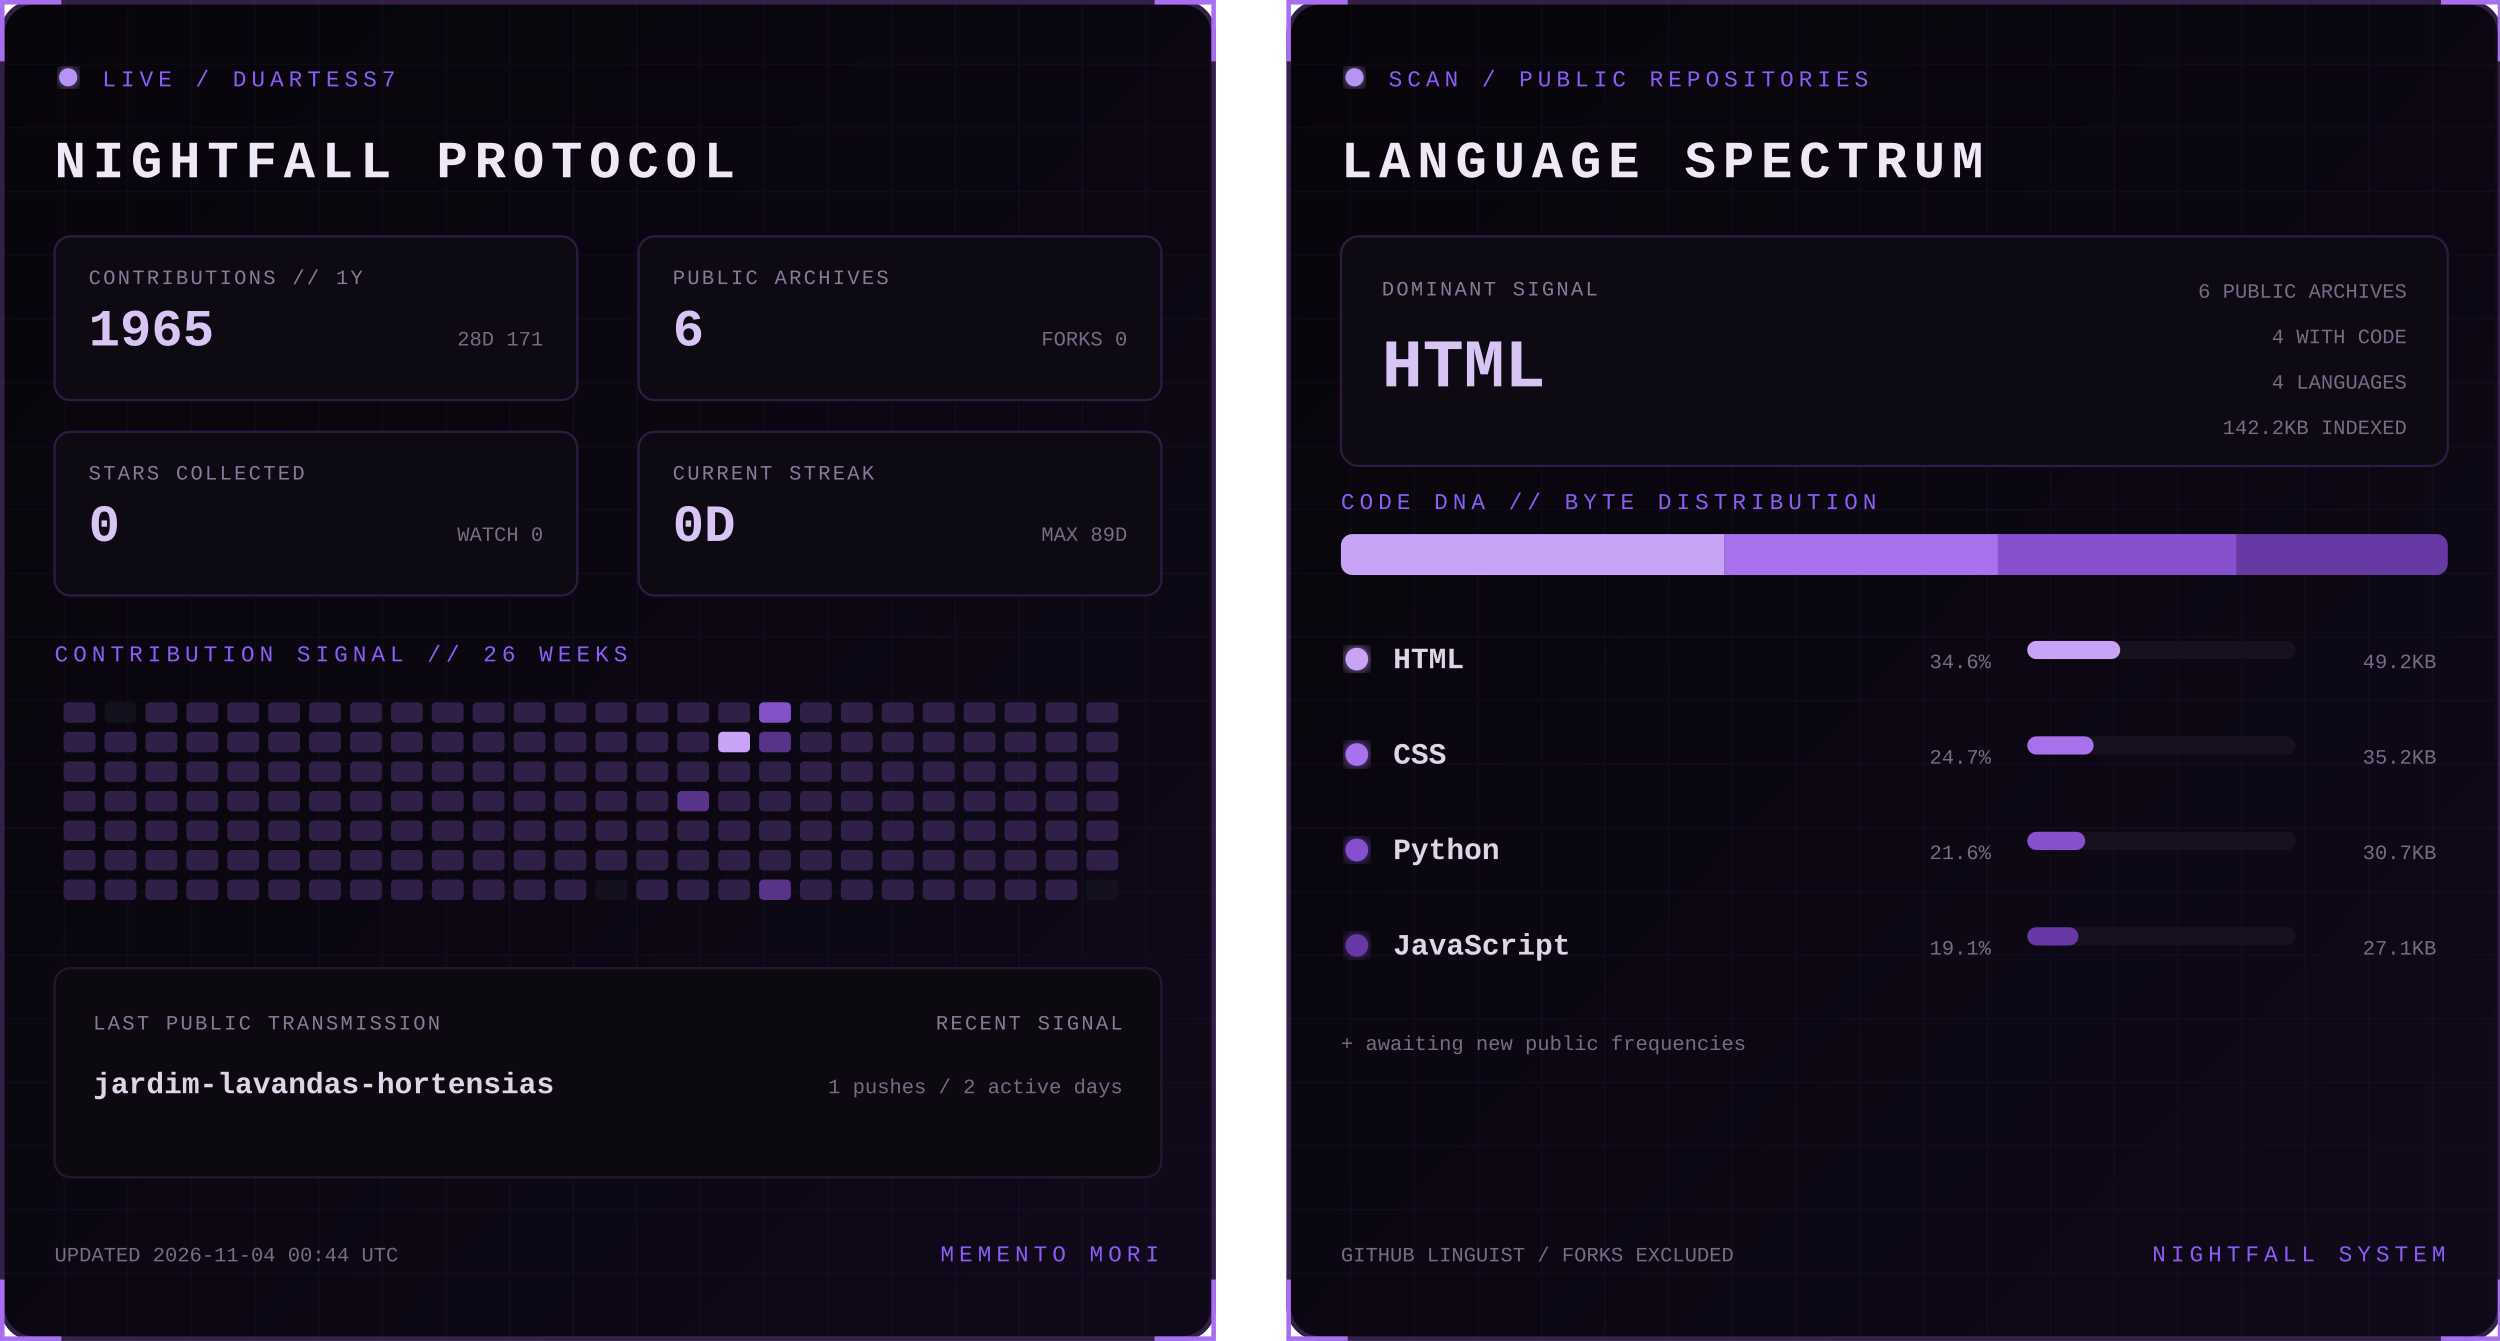
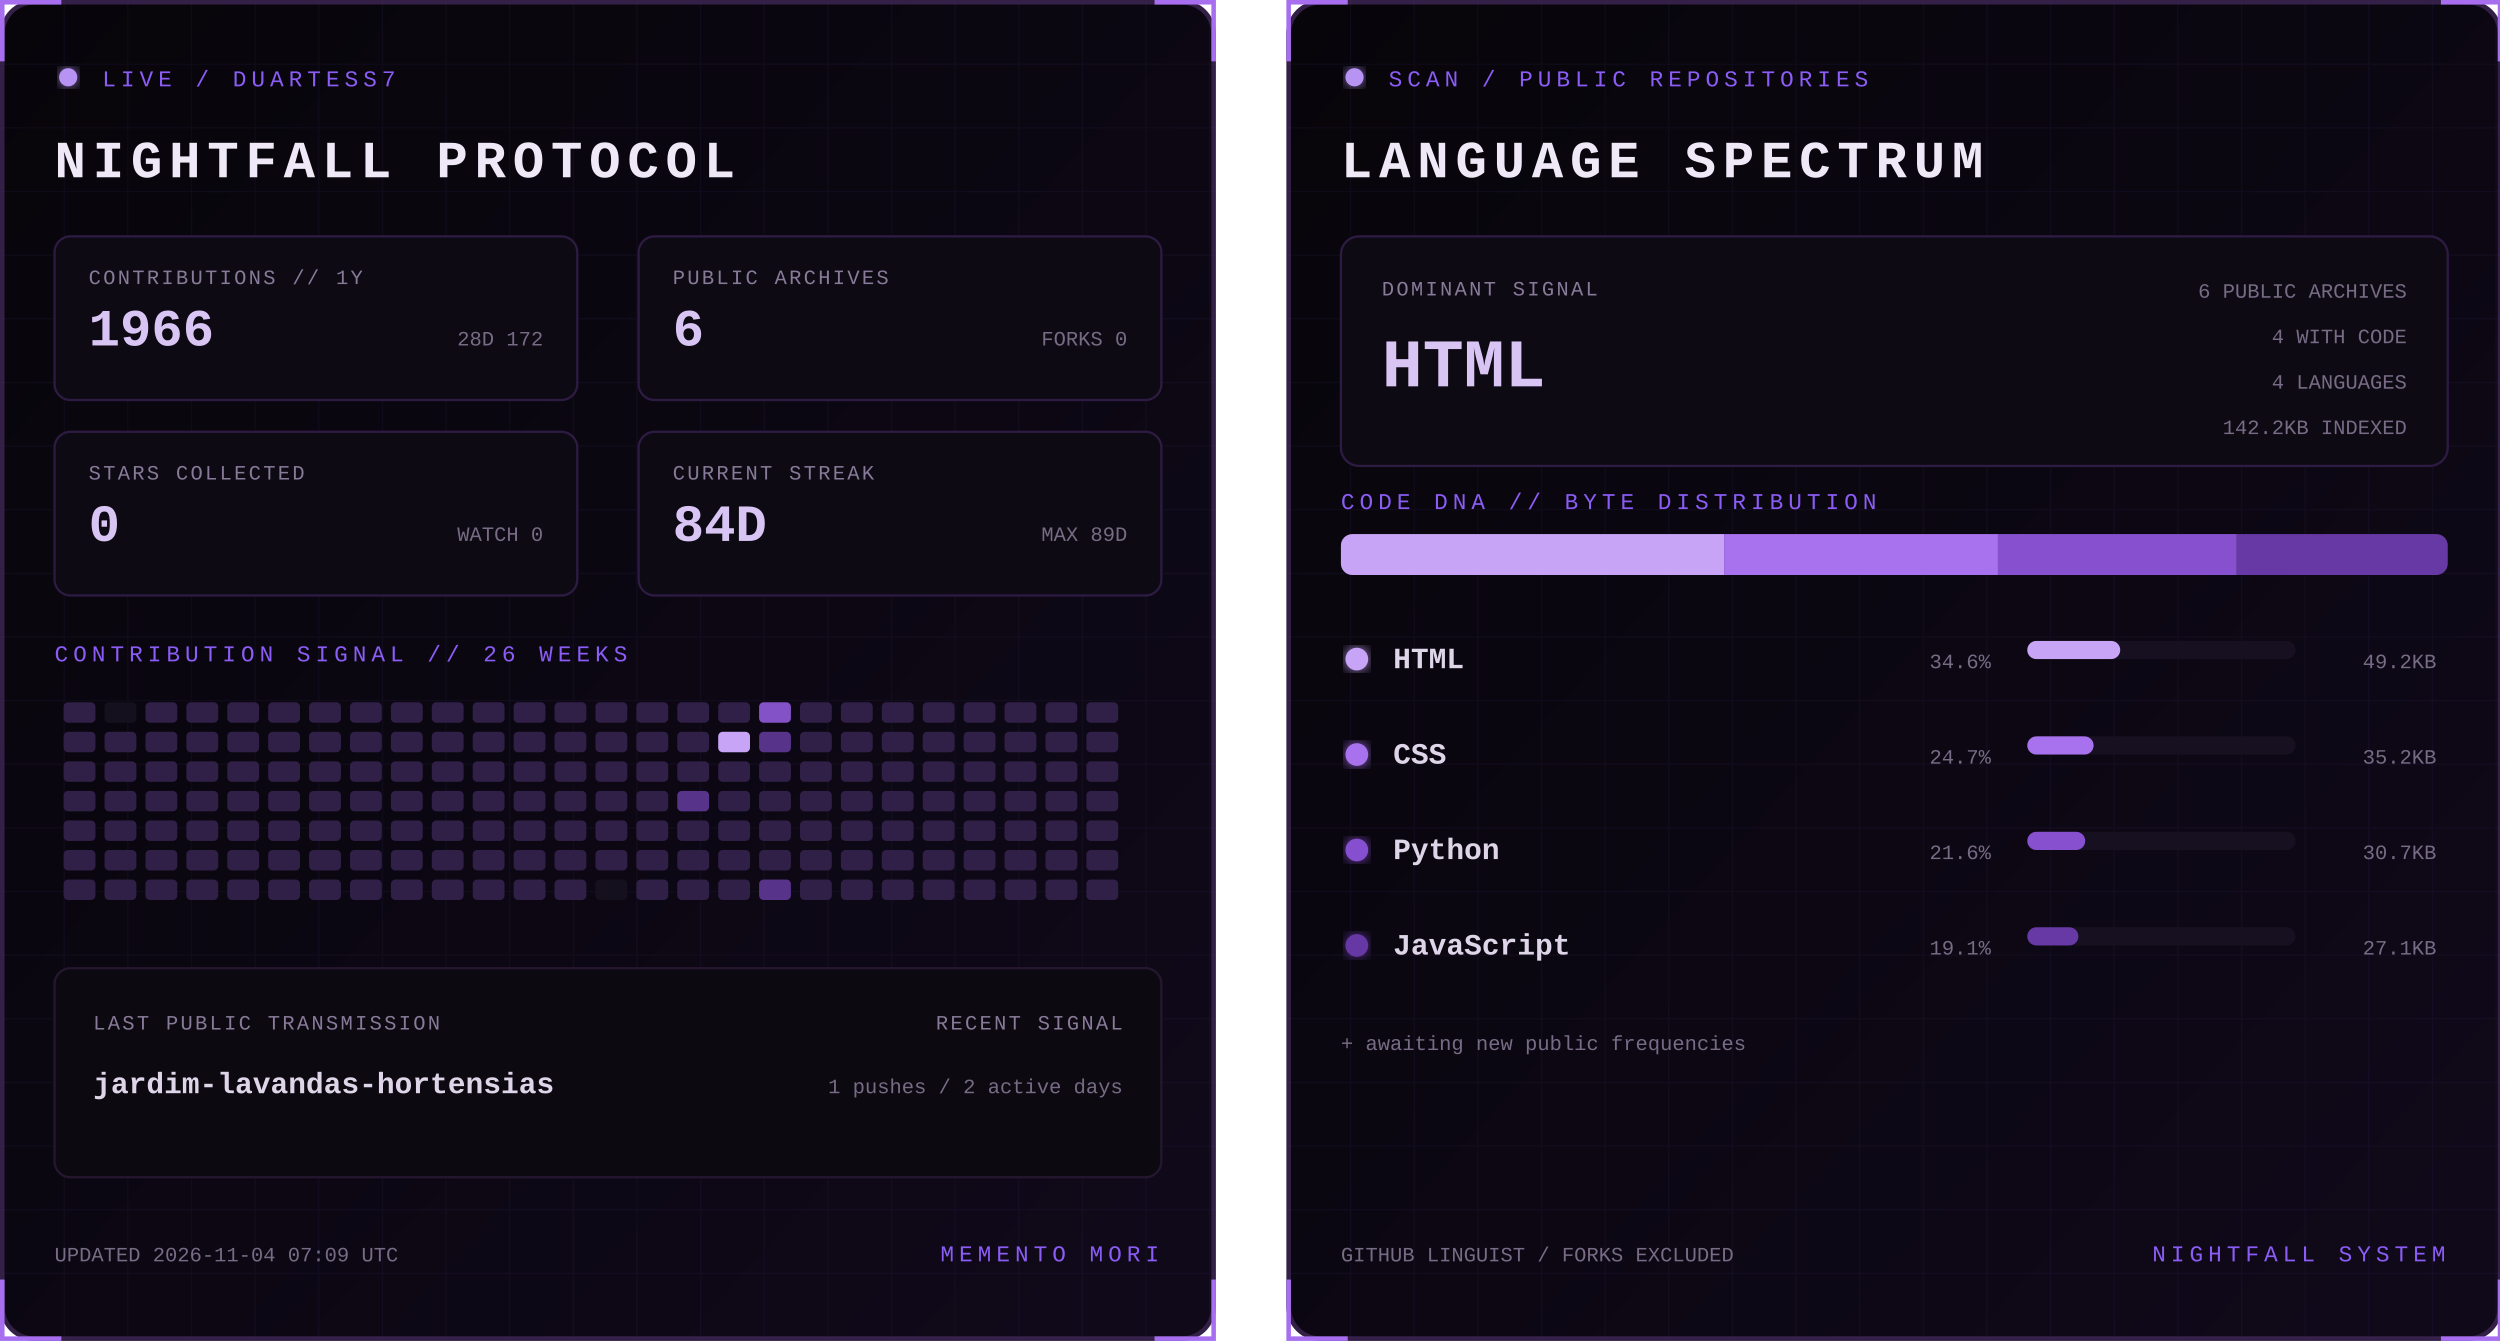
<svg xmlns="http://www.w3.org/2000/svg" width="1100" height="590" viewBox="0 0 1100 590" role="img" aria-labelledby="title desc">
  <defs>
    <linearGradient id="bg" x1="0" y1="0" x2="1" y2="1">
      <stop stop-color="#07050a" />
      <stop offset="1" stop-color="#10091a" />
    </linearGradient>
    <filter id="glow">
      <feGaussianBlur stdDeviation="3" result="b" />
      <feMerge>
        <feMergeNode in="b" />
        <feMergeNode in="SourceGraphic" />
      </feMerge>
    </filter>
    <pattern id="grid" width="28" height="28" patternUnits="userSpaceOnUse">
      <path d="M28 0H0V28" fill="none" stroke="#8b5cf6" stroke-opacity=".055" />
    </pattern>
    <clipPath id="dna">
      <rect x="24" y="235" width="487" height="18" rx="5" />
    </clipPath>
    <style>
      text { font-family: Consolas, 'Courier New', monospace; }
      .kicker { fill:#8b5cf6; font-size:10px; letter-spacing:2.2px; }
      .title { fill:#eee8f7; font-size:23px; font-weight:700; letter-spacing:3px; }
      .label { fill:#887a99; font-size:9px; letter-spacing:1px; }
      .stat { fill:#d8c5f4; font-size:23px; font-weight:700; }
      .detail,.pct { fill:#776b85; font-size:9px; }
      .lang { fill:#ded5e8; font-size:13px; font-weight:700; }
      .hero { fill:#d8c5f4; font-size:30px; font-weight:700; }
      .blink { animation:blink 1.6s step-end infinite; }
      @keyframes blink { 50% { opacity:.25 } }
    </style>
  </defs>
  <g>
    <rect x="1" y="1" width="533" height="588" rx="14" fill="url(#bg)" stroke="#342047" stroke-width="2" />
    <rect x="1" y="1" width="533" height="588" rx="14" fill="url(#grid)" />
    <path d="M27 1H1v26 M508 1h26v26 M534 563v26h-26 M27 589H1v-26" stroke="#a76ff0" stroke-width="2" fill="none" />
    <circle cx="30" cy="34" r="4" fill="#b794f4" filter="url(#glow)" class="blink" />
    <text x="45" y="38" class="kicker">LIVE / DUARTESS7</text>
    <text x="24" y="78" class="title">NIGHTFALL PROTOCOL</text>
    <g transform="translate(24 104)">
      <rect width="230" height="72" rx="7" fill="#0d0a13" stroke="#2d1b43" />
      <text x="15" y="21" class="label">CONTRIBUTIONS // 1Y</text>
-       <text x="15" y="48" class="stat">1965</text>
-       <text x="215" y="48" text-anchor="end" class="detail">28D 171</text>
+       <text x="15" y="48" class="stat">1966</text>
+       <text x="215" y="48" text-anchor="end" class="detail">28D 172</text>
    </g>
    <g transform="translate(281 104)">
      <rect width="230" height="72" rx="7" fill="#0d0a13" stroke="#2d1b43" />
      <text x="15" y="21" class="label">PUBLIC ARCHIVES</text>
      <text x="15" y="48" class="stat">6</text>
      <text x="215" y="48" text-anchor="end" class="detail">FORKS 0</text>
    </g>
    <g transform="translate(24 190)">
      <rect width="230" height="72" rx="7" fill="#0d0a13" stroke="#2d1b43" />
      <text x="15" y="21" class="label">STARS COLLECTED</text>
      <text x="15" y="48" class="stat">0</text>
      <text x="215" y="48" text-anchor="end" class="detail">WATCH 0</text>
    </g>
    <g transform="translate(281 190)">
      <rect width="230" height="72" rx="7" fill="#0d0a13" stroke="#2d1b43" />
      <text x="15" y="21" class="label">CURRENT STREAK</text>
-       <text x="15" y="48" class="stat">0D</text>
+       <text x="15" y="48" class="stat">84D</text>
      <text x="215" y="48" text-anchor="end" class="detail">MAX 89D</text>
    </g>
    <text x="24" y="291" class="kicker">CONTRIBUTION SIGNAL // 26 WEEKS</text>
    <g>
      <rect x="28" y="309" width="14" height="9" rx="2" fill="#302047" />
      <rect x="28" y="322" width="14" height="9" rx="2" fill="#302047" />
      <rect x="28" y="335" width="14" height="9" rx="2" fill="#302047" />
      <rect x="28" y="348" width="14" height="9" rx="2" fill="#302047" />
      <rect x="28" y="361" width="14" height="9" rx="2" fill="#302047" />
      <rect x="28" y="374" width="14" height="9" rx="2" fill="#302047" />
      <rect x="28" y="387" width="14" height="9" rx="2" fill="#302047" />
      <rect x="46" y="309" width="14" height="9" rx="2" fill="#15101d" />
      <rect x="46" y="322" width="14" height="9" rx="2" fill="#302047" />
      <rect x="46" y="335" width="14" height="9" rx="2" fill="#302047" />
      <rect x="46" y="348" width="14" height="9" rx="2" fill="#302047" />
      <rect x="46" y="361" width="14" height="9" rx="2" fill="#302047" />
      <rect x="46" y="374" width="14" height="9" rx="2" fill="#302047" />
      <rect x="46" y="387" width="14" height="9" rx="2" fill="#302047" />
      <rect x="64" y="309" width="14" height="9" rx="2" fill="#302047" />
      <rect x="64" y="322" width="14" height="9" rx="2" fill="#302047" />
      <rect x="64" y="335" width="14" height="9" rx="2" fill="#302047" />
      <rect x="64" y="348" width="14" height="9" rx="2" fill="#302047" />
      <rect x="64" y="361" width="14" height="9" rx="2" fill="#302047" />
      <rect x="64" y="374" width="14" height="9" rx="2" fill="#302047" />
      <rect x="64" y="387" width="14" height="9" rx="2" fill="#302047" />
      <rect x="82" y="309" width="14" height="9" rx="2" fill="#302047" />
      <rect x="82" y="322" width="14" height="9" rx="2" fill="#302047" />
      <rect x="82" y="335" width="14" height="9" rx="2" fill="#302047" />
      <rect x="82" y="348" width="14" height="9" rx="2" fill="#302047" />
      <rect x="82" y="361" width="14" height="9" rx="2" fill="#302047" />
      <rect x="82" y="374" width="14" height="9" rx="2" fill="#302047" />
      <rect x="82" y="387" width="14" height="9" rx="2" fill="#302047" />
      <rect x="100" y="309" width="14" height="9" rx="2" fill="#302047" />
      <rect x="100" y="322" width="14" height="9" rx="2" fill="#302047" />
      <rect x="100" y="335" width="14" height="9" rx="2" fill="#302047" />
      <rect x="100" y="348" width="14" height="9" rx="2" fill="#302047" />
      <rect x="100" y="361" width="14" height="9" rx="2" fill="#302047" />
      <rect x="100" y="374" width="14" height="9" rx="2" fill="#302047" />
      <rect x="100" y="387" width="14" height="9" rx="2" fill="#302047" />
      <rect x="118" y="309" width="14" height="9" rx="2" fill="#302047" />
      <rect x="118" y="322" width="14" height="9" rx="2" fill="#302047" />
      <rect x="118" y="335" width="14" height="9" rx="2" fill="#302047" />
      <rect x="118" y="348" width="14" height="9" rx="2" fill="#302047" />
      <rect x="118" y="361" width="14" height="9" rx="2" fill="#302047" />
      <rect x="118" y="374" width="14" height="9" rx="2" fill="#302047" />
      <rect x="118" y="387" width="14" height="9" rx="2" fill="#302047" />
      <rect x="136" y="309" width="14" height="9" rx="2" fill="#302047" />
      <rect x="136" y="322" width="14" height="9" rx="2" fill="#302047" />
      <rect x="136" y="335" width="14" height="9" rx="2" fill="#302047" />
      <rect x="136" y="348" width="14" height="9" rx="2" fill="#302047" />
      <rect x="136" y="361" width="14" height="9" rx="2" fill="#302047" />
      <rect x="136" y="374" width="14" height="9" rx="2" fill="#302047" />
      <rect x="136" y="387" width="14" height="9" rx="2" fill="#302047" />
      <rect x="154" y="309" width="14" height="9" rx="2" fill="#302047" />
      <rect x="154" y="322" width="14" height="9" rx="2" fill="#302047" />
      <rect x="154" y="335" width="14" height="9" rx="2" fill="#302047" />
      <rect x="154" y="348" width="14" height="9" rx="2" fill="#302047" />
      <rect x="154" y="361" width="14" height="9" rx="2" fill="#302047" />
      <rect x="154" y="374" width="14" height="9" rx="2" fill="#302047" />
      <rect x="154" y="387" width="14" height="9" rx="2" fill="#302047" />
      <rect x="172" y="309" width="14" height="9" rx="2" fill="#302047" />
      <rect x="172" y="322" width="14" height="9" rx="2" fill="#302047" />
      <rect x="172" y="335" width="14" height="9" rx="2" fill="#302047" />
      <rect x="172" y="348" width="14" height="9" rx="2" fill="#302047" />
      <rect x="172" y="361" width="14" height="9" rx="2" fill="#302047" />
      <rect x="172" y="374" width="14" height="9" rx="2" fill="#302047" />
      <rect x="172" y="387" width="14" height="9" rx="2" fill="#302047" />
      <rect x="190" y="309" width="14" height="9" rx="2" fill="#302047" />
      <rect x="190" y="322" width="14" height="9" rx="2" fill="#302047" />
      <rect x="190" y="335" width="14" height="9" rx="2" fill="#302047" />
      <rect x="190" y="348" width="14" height="9" rx="2" fill="#302047" />
      <rect x="190" y="361" width="14" height="9" rx="2" fill="#302047" />
      <rect x="190" y="374" width="14" height="9" rx="2" fill="#302047" />
      <rect x="190" y="387" width="14" height="9" rx="2" fill="#302047" />
      <rect x="208" y="309" width="14" height="9" rx="2" fill="#302047" />
      <rect x="208" y="322" width="14" height="9" rx="2" fill="#302047" />
      <rect x="208" y="335" width="14" height="9" rx="2" fill="#302047" />
      <rect x="208" y="348" width="14" height="9" rx="2" fill="#302047" />
      <rect x="208" y="361" width="14" height="9" rx="2" fill="#302047" />
      <rect x="208" y="374" width="14" height="9" rx="2" fill="#302047" />
      <rect x="208" y="387" width="14" height="9" rx="2" fill="#302047" />
      <rect x="226" y="309" width="14" height="9" rx="2" fill="#302047" />
      <rect x="226" y="322" width="14" height="9" rx="2" fill="#302047" />
      <rect x="226" y="335" width="14" height="9" rx="2" fill="#302047" />
      <rect x="226" y="348" width="14" height="9" rx="2" fill="#302047" />
      <rect x="226" y="361" width="14" height="9" rx="2" fill="#302047" />
      <rect x="226" y="374" width="14" height="9" rx="2" fill="#302047" />
      <rect x="226" y="387" width="14" height="9" rx="2" fill="#302047" />
      <rect x="244" y="309" width="14" height="9" rx="2" fill="#302047" />
      <rect x="244" y="322" width="14" height="9" rx="2" fill="#302047" />
      <rect x="244" y="335" width="14" height="9" rx="2" fill="#302047" />
      <rect x="244" y="348" width="14" height="9" rx="2" fill="#302047" />
      <rect x="244" y="361" width="14" height="9" rx="2" fill="#302047" />
      <rect x="244" y="374" width="14" height="9" rx="2" fill="#302047" />
      <rect x="244" y="387" width="14" height="9" rx="2" fill="#302047" />
      <rect x="262" y="309" width="14" height="9" rx="2" fill="#302047" />
      <rect x="262" y="322" width="14" height="9" rx="2" fill="#302047" />
      <rect x="262" y="335" width="14" height="9" rx="2" fill="#302047" />
      <rect x="262" y="348" width="14" height="9" rx="2" fill="#302047" />
      <rect x="262" y="361" width="14" height="9" rx="2" fill="#302047" />
      <rect x="262" y="374" width="14" height="9" rx="2" fill="#302047" />
      <rect x="262" y="387" width="14" height="9" rx="2" fill="#15101d" />
      <rect x="280" y="309" width="14" height="9" rx="2" fill="#302047" />
      <rect x="280" y="322" width="14" height="9" rx="2" fill="#302047" />
      <rect x="280" y="335" width="14" height="9" rx="2" fill="#302047" />
      <rect x="280" y="348" width="14" height="9" rx="2" fill="#302047" />
      <rect x="280" y="361" width="14" height="9" rx="2" fill="#302047" />
      <rect x="280" y="374" width="14" height="9" rx="2" fill="#302047" />
      <rect x="280" y="387" width="14" height="9" rx="2" fill="#302047" />
      <rect x="298" y="309" width="14" height="9" rx="2" fill="#302047" />
      <rect x="298" y="322" width="14" height="9" rx="2" fill="#302047" />
      <rect x="298" y="335" width="14" height="9" rx="2" fill="#302047" />
      <rect x="298" y="348" width="14" height="9" rx="2" fill="#57338a" />
      <rect x="298" y="361" width="14" height="9" rx="2" fill="#302047" />
      <rect x="298" y="374" width="14" height="9" rx="2" fill="#302047" />
      <rect x="298" y="387" width="14" height="9" rx="2" fill="#302047" />
      <rect x="316" y="309" width="14" height="9" rx="2" fill="#302047" />
      <rect x="316" y="322" width="14" height="9" rx="2" fill="#c7a4f6" />
      <rect x="316" y="335" width="14" height="9" rx="2" fill="#302047" />
      <rect x="316" y="348" width="14" height="9" rx="2" fill="#302047" />
      <rect x="316" y="361" width="14" height="9" rx="2" fill="#302047" />
      <rect x="316" y="374" width="14" height="9" rx="2" fill="#302047" />
      <rect x="316" y="387" width="14" height="9" rx="2" fill="#302047" />
      <rect x="334" y="309" width="14" height="9" rx="2" fill="#8452c7" />
      <rect x="334" y="322" width="14" height="9" rx="2" fill="#57338a" />
      <rect x="334" y="335" width="14" height="9" rx="2" fill="#302047" />
      <rect x="334" y="348" width="14" height="9" rx="2" fill="#302047" />
      <rect x="334" y="361" width="14" height="9" rx="2" fill="#302047" />
      <rect x="334" y="374" width="14" height="9" rx="2" fill="#302047" />
      <rect x="334" y="387" width="14" height="9" rx="2" fill="#57338a" />
      <rect x="352" y="309" width="14" height="9" rx="2" fill="#302047" />
      <rect x="352" y="322" width="14" height="9" rx="2" fill="#302047" />
      <rect x="352" y="335" width="14" height="9" rx="2" fill="#302047" />
      <rect x="352" y="348" width="14" height="9" rx="2" fill="#302047" />
      <rect x="352" y="361" width="14" height="9" rx="2" fill="#302047" />
      <rect x="352" y="374" width="14" height="9" rx="2" fill="#302047" />
      <rect x="352" y="387" width="14" height="9" rx="2" fill="#302047" />
      <rect x="370" y="309" width="14" height="9" rx="2" fill="#302047" />
      <rect x="370" y="322" width="14" height="9" rx="2" fill="#302047" />
      <rect x="370" y="335" width="14" height="9" rx="2" fill="#302047" />
      <rect x="370" y="348" width="14" height="9" rx="2" fill="#302047" />
      <rect x="370" y="361" width="14" height="9" rx="2" fill="#302047" />
      <rect x="370" y="374" width="14" height="9" rx="2" fill="#302047" />
      <rect x="370" y="387" width="14" height="9" rx="2" fill="#302047" />
      <rect x="388" y="309" width="14" height="9" rx="2" fill="#302047" />
      <rect x="388" y="322" width="14" height="9" rx="2" fill="#302047" />
      <rect x="388" y="335" width="14" height="9" rx="2" fill="#302047" />
      <rect x="388" y="348" width="14" height="9" rx="2" fill="#302047" />
      <rect x="388" y="361" width="14" height="9" rx="2" fill="#302047" />
      <rect x="388" y="374" width="14" height="9" rx="2" fill="#302047" />
      <rect x="388" y="387" width="14" height="9" rx="2" fill="#302047" />
      <rect x="406" y="309" width="14" height="9" rx="2" fill="#302047" />
      <rect x="406" y="322" width="14" height="9" rx="2" fill="#302047" />
      <rect x="406" y="335" width="14" height="9" rx="2" fill="#302047" />
      <rect x="406" y="348" width="14" height="9" rx="2" fill="#302047" />
      <rect x="406" y="361" width="14" height="9" rx="2" fill="#302047" />
      <rect x="406" y="374" width="14" height="9" rx="2" fill="#302047" />
      <rect x="406" y="387" width="14" height="9" rx="2" fill="#302047" />
      <rect x="424" y="309" width="14" height="9" rx="2" fill="#302047" />
      <rect x="424" y="322" width="14" height="9" rx="2" fill="#302047" />
      <rect x="424" y="335" width="14" height="9" rx="2" fill="#302047" />
      <rect x="424" y="348" width="14" height="9" rx="2" fill="#302047" />
      <rect x="424" y="361" width="14" height="9" rx="2" fill="#302047" />
      <rect x="424" y="374" width="14" height="9" rx="2" fill="#302047" />
      <rect x="424" y="387" width="14" height="9" rx="2" fill="#302047" />
      <rect x="442" y="309" width="14" height="9" rx="2" fill="#302047" />
      <rect x="442" y="322" width="14" height="9" rx="2" fill="#302047" />
      <rect x="442" y="335" width="14" height="9" rx="2" fill="#302047" />
      <rect x="442" y="348" width="14" height="9" rx="2" fill="#302047" />
      <rect x="442" y="361" width="14" height="9" rx="2" fill="#302047" />
      <rect x="442" y="374" width="14" height="9" rx="2" fill="#302047" />
      <rect x="442" y="387" width="14" height="9" rx="2" fill="#302047" />
      <rect x="460" y="309" width="14" height="9" rx="2" fill="#302047" />
      <rect x="460" y="322" width="14" height="9" rx="2" fill="#302047" />
      <rect x="460" y="335" width="14" height="9" rx="2" fill="#302047" />
      <rect x="460" y="348" width="14" height="9" rx="2" fill="#302047" />
      <rect x="460" y="361" width="14" height="9" rx="2" fill="#302047" />
      <rect x="460" y="374" width="14" height="9" rx="2" fill="#302047" />
      <rect x="460" y="387" width="14" height="9" rx="2" fill="#302047" />
      <rect x="478" y="309" width="14" height="9" rx="2" fill="#302047" />
      <rect x="478" y="322" width="14" height="9" rx="2" fill="#302047" />
      <rect x="478" y="335" width="14" height="9" rx="2" fill="#302047" />
      <rect x="478" y="348" width="14" height="9" rx="2" fill="#302047" />
      <rect x="478" y="361" width="14" height="9" rx="2" fill="#302047" />
      <rect x="478" y="374" width="14" height="9" rx="2" fill="#302047" />
-       <rect x="478" y="387" width="14" height="9" rx="2" fill="#15101d" />
+       <rect x="478" y="387" width="14" height="9" rx="2" fill="#302047" />
    </g>
    <rect x="24" y="426" width="487" height="92" rx="7" fill="#0c0911" stroke="#24172f" />
    <text x="41" y="453" class="label">LAST PUBLIC TRANSMISSION</text>
    <text x="41" y="481" class="lang">jardim-lavandas-hortensias</text>
    <text x="494" y="453" text-anchor="end" class="label">RECENT SIGNAL</text>
    <text x="494" y="481" text-anchor="end" class="detail">1 pushes / 2 active days</text>
-     <text x="24" y="555" class="detail">UPDATED 2026-11-04 00:44 UTC</text>
+     <text x="24" y="555" class="detail">UPDATED 2026-11-04 07:09 UTC</text>
    <text x="510" y="555" text-anchor="end" class="kicker">MEMENTO MORI</text>
  </g>
  <g transform="translate(566)">
    <rect x="1" y="1" width="533" height="588" rx="14" fill="url(#bg)" stroke="#342047" stroke-width="2" />
    <rect x="1" y="1" width="533" height="588" rx="14" fill="url(#grid)" />
    <path d="M27 1H1v26 M508 1h26v26 M534 563v26h-26 M27 589H1v-26" stroke="#a76ff0" stroke-width="2" fill="none" />
    <circle cx="30" cy="34" r="4" fill="#b794f4" filter="url(#glow)" class="blink" />
    <text x="45" y="38" class="kicker">SCAN / PUBLIC REPOSITORIES</text>
    <text x="24" y="78" class="title">LANGUAGE SPECTRUM</text>
    <rect x="24" y="104" width="487" height="101" rx="8" fill="#0d0a13" stroke="#2d1b43" />
    <text x="42" y="130" class="label">DOMINANT SIGNAL</text>
    <text x="42" y="170" class="hero">HTML</text>
    <text x="493" y="131" text-anchor="end" class="detail">6 PUBLIC ARCHIVES</text>
    <text x="493" y="151" text-anchor="end" class="detail">4 WITH CODE</text>
    <text x="493" y="171" text-anchor="end" class="detail">4 LANGUAGES</text>
    <text x="493" y="191" text-anchor="end" class="detail">142.2KB INDEXED</text>
    <text x="24" y="224" class="kicker">CODE DNA // BYTE DISTRIBUTION</text>
    <rect x="24" y="235" width="487" height="18" rx="5" fill="#171020" />
    <g clip-path="url(#dna)">
      <rect x="24.0" y="235" width="168.6" height="18" fill="#c7a4f6" />
      <rect x="192.6" y="235" width="120.5" height="18" fill="#a871ed" />
      <rect x="313.1" y="235" width="105.1" height="18" fill="#8650cf" />
      <rect x="418.2" y="235" width="92.8" height="18" fill="#6639a4" />
    </g>
    <circle cx="31" cy="290" r="5" fill="#c7a4f6" filter="url(#glow)" />
    <text x="47" y="294" class="lang">HTML</text>
    <text x="310" y="294" text-anchor="end" class="pct">34.6%</text>
    <rect x="326" y="282" width="118" height="8" rx="4" fill="#171020" />
    <rect x="326" y="282" width="40.9" height="8" rx="4" fill="#c7a4f6" />
    <text x="506" y="294" text-anchor="end" class="detail">49.2KB</text>
    <circle cx="31" cy="332" r="5" fill="#a871ed" filter="url(#glow)" />
    <text x="47" y="336" class="lang">CSS</text>
    <text x="310" y="336" text-anchor="end" class="pct">24.7%</text>
    <rect x="326" y="324" width="118" height="8" rx="4" fill="#171020" />
    <rect x="326" y="324" width="29.2" height="8" rx="4" fill="#a871ed" />
    <text x="506" y="336" text-anchor="end" class="detail">35.2KB</text>
    <circle cx="31" cy="374" r="5" fill="#8650cf" filter="url(#glow)" />
    <text x="47" y="378" class="lang">Python</text>
    <text x="310" y="378" text-anchor="end" class="pct">21.6%</text>
    <rect x="326" y="366" width="118" height="8" rx="4" fill="#171020" />
    <rect x="326" y="366" width="25.5" height="8" rx="4" fill="#8650cf" />
    <text x="506" y="378" text-anchor="end" class="detail">30.7KB</text>
    <circle cx="31" cy="416" r="5" fill="#6639a4" filter="url(#glow)" />
    <text x="47" y="420" class="lang">JavaScript</text>
    <text x="310" y="420" text-anchor="end" class="pct">19.1%</text>
    <rect x="326" y="408" width="118" height="8" rx="4" fill="#171020" />
    <rect x="326" y="408" width="22.5" height="8" rx="4" fill="#6639a4" />
    <text x="506" y="420" text-anchor="end" class="detail">27.1KB</text>
    <text x="24" y="462" class="detail">+ awaiting new public frequencies</text>
    <text x="24" y="555" class="detail">GITHUB LINGUIST / FORKS EXCLUDED</text>
    <text x="510" y="555" text-anchor="end" class="kicker">NIGHTFALL SYSTEM</text>
  </g>
</svg>
